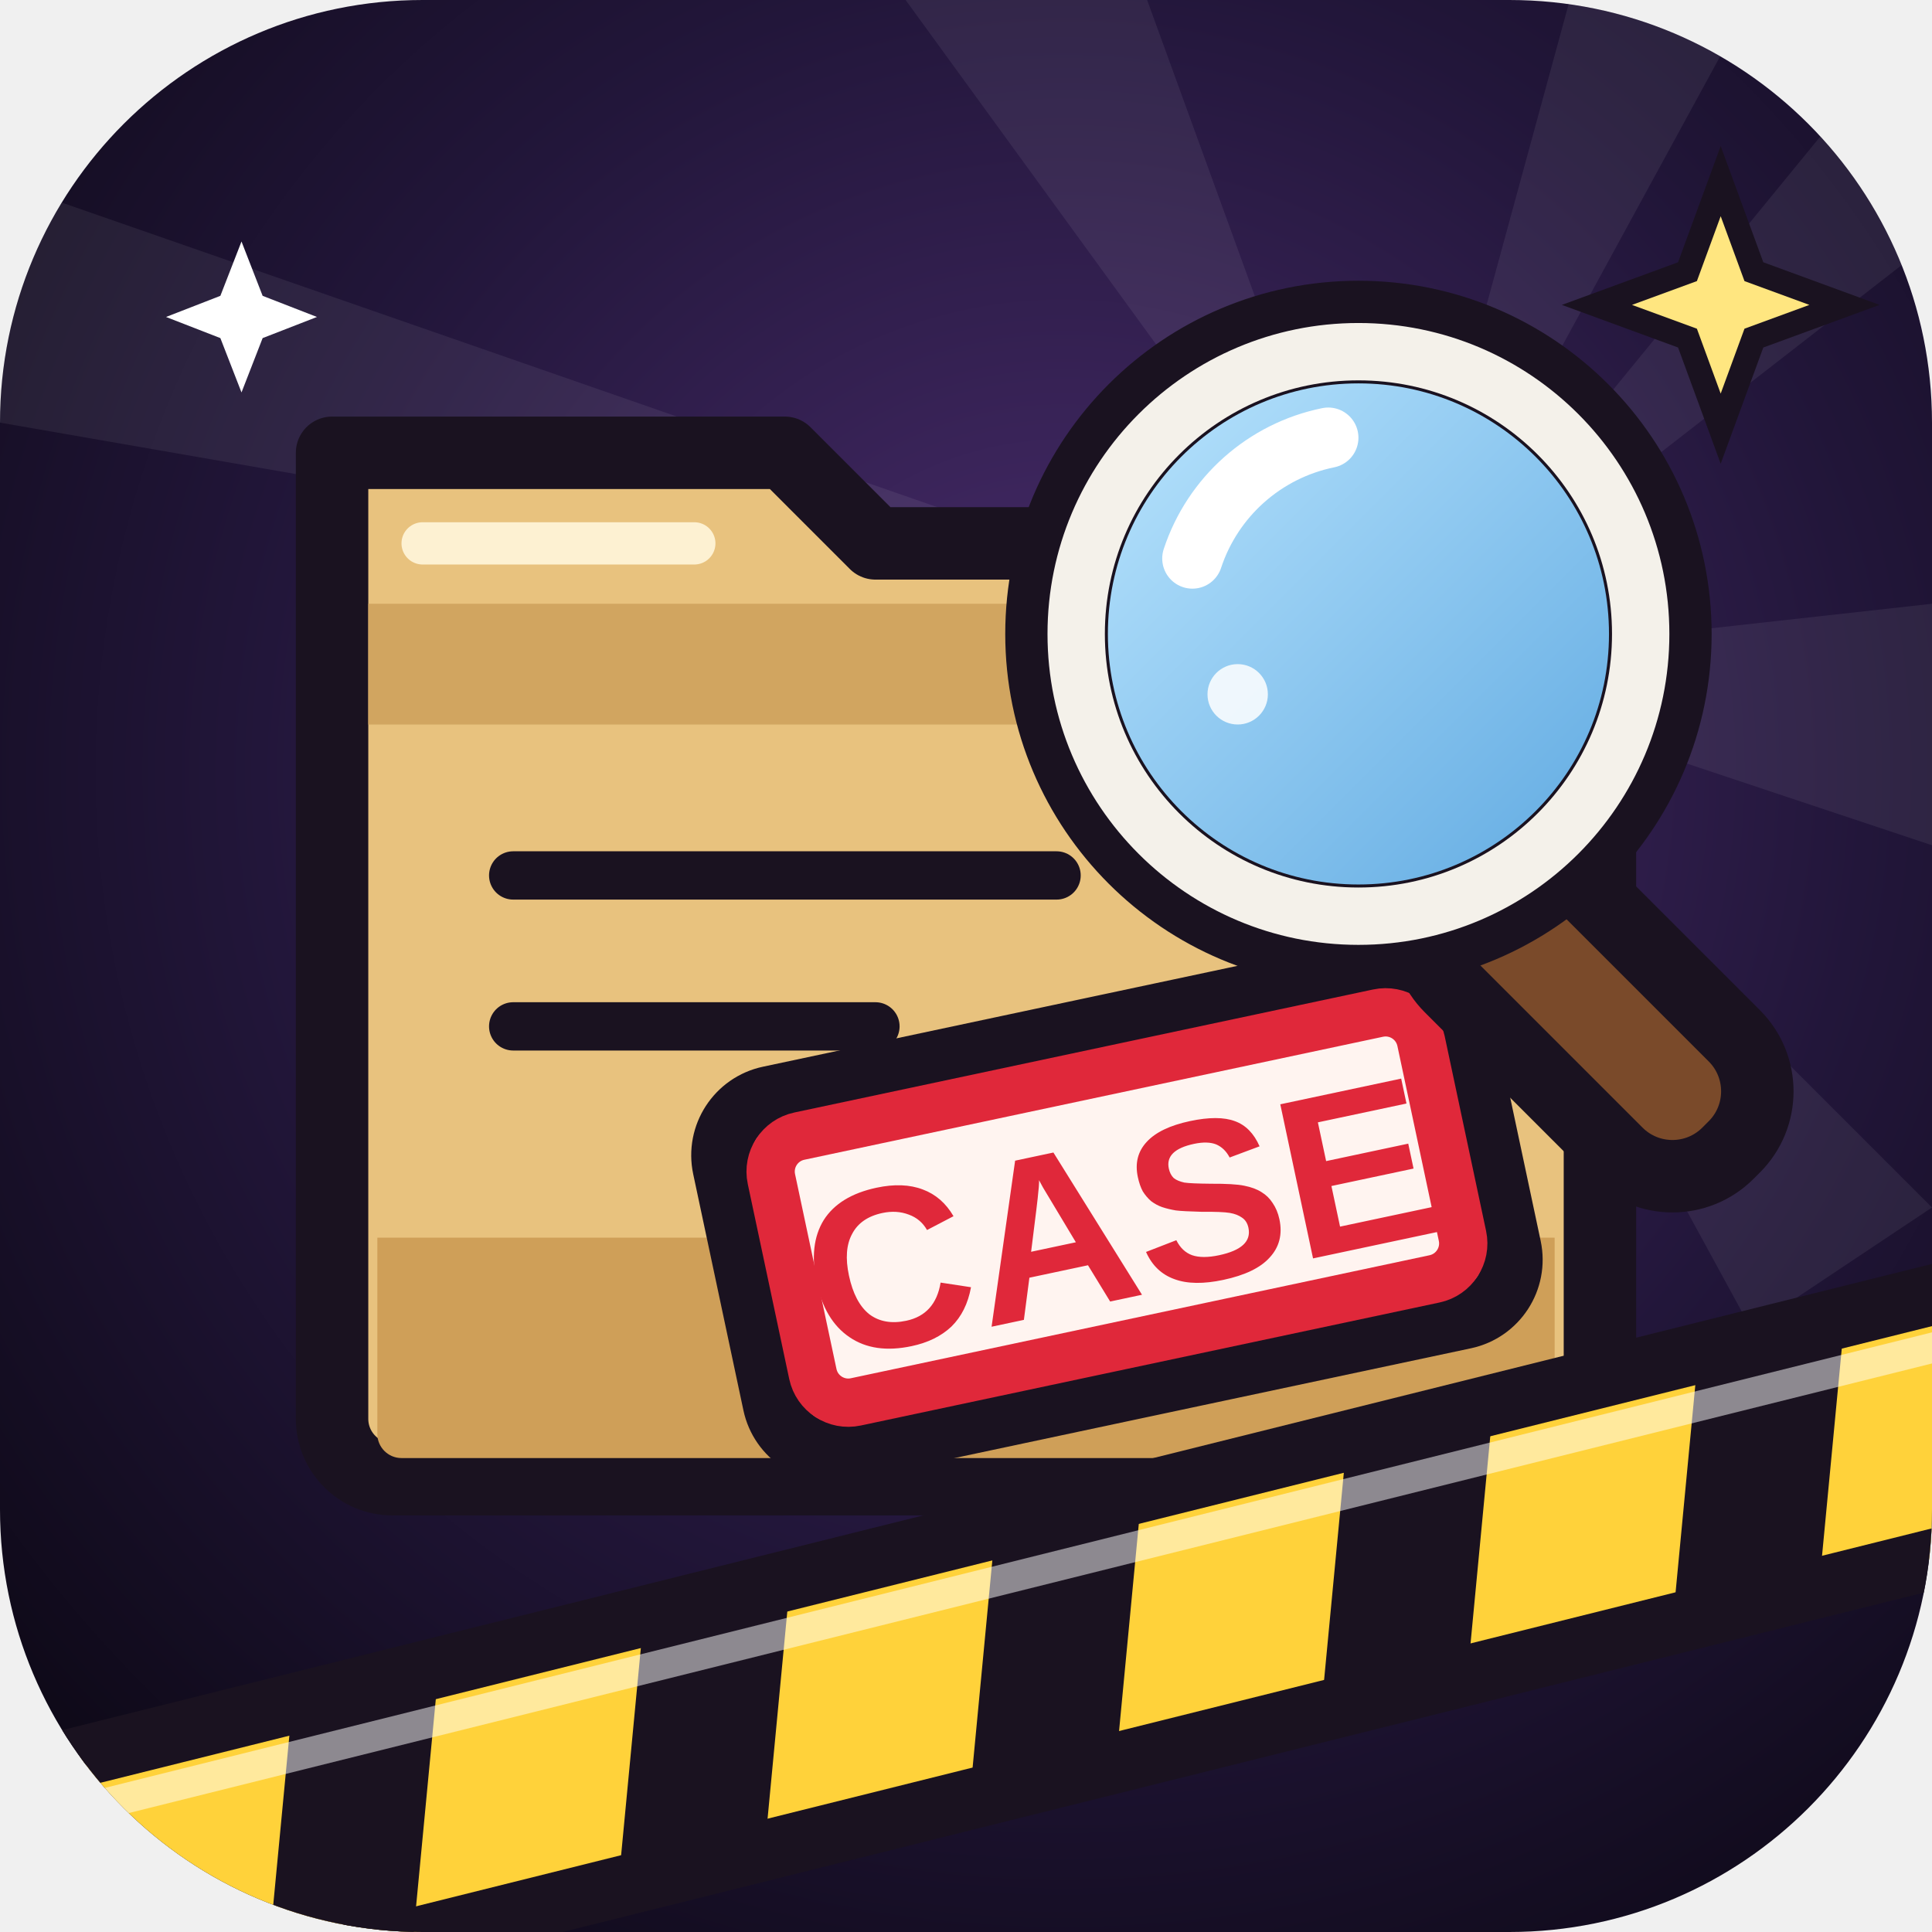
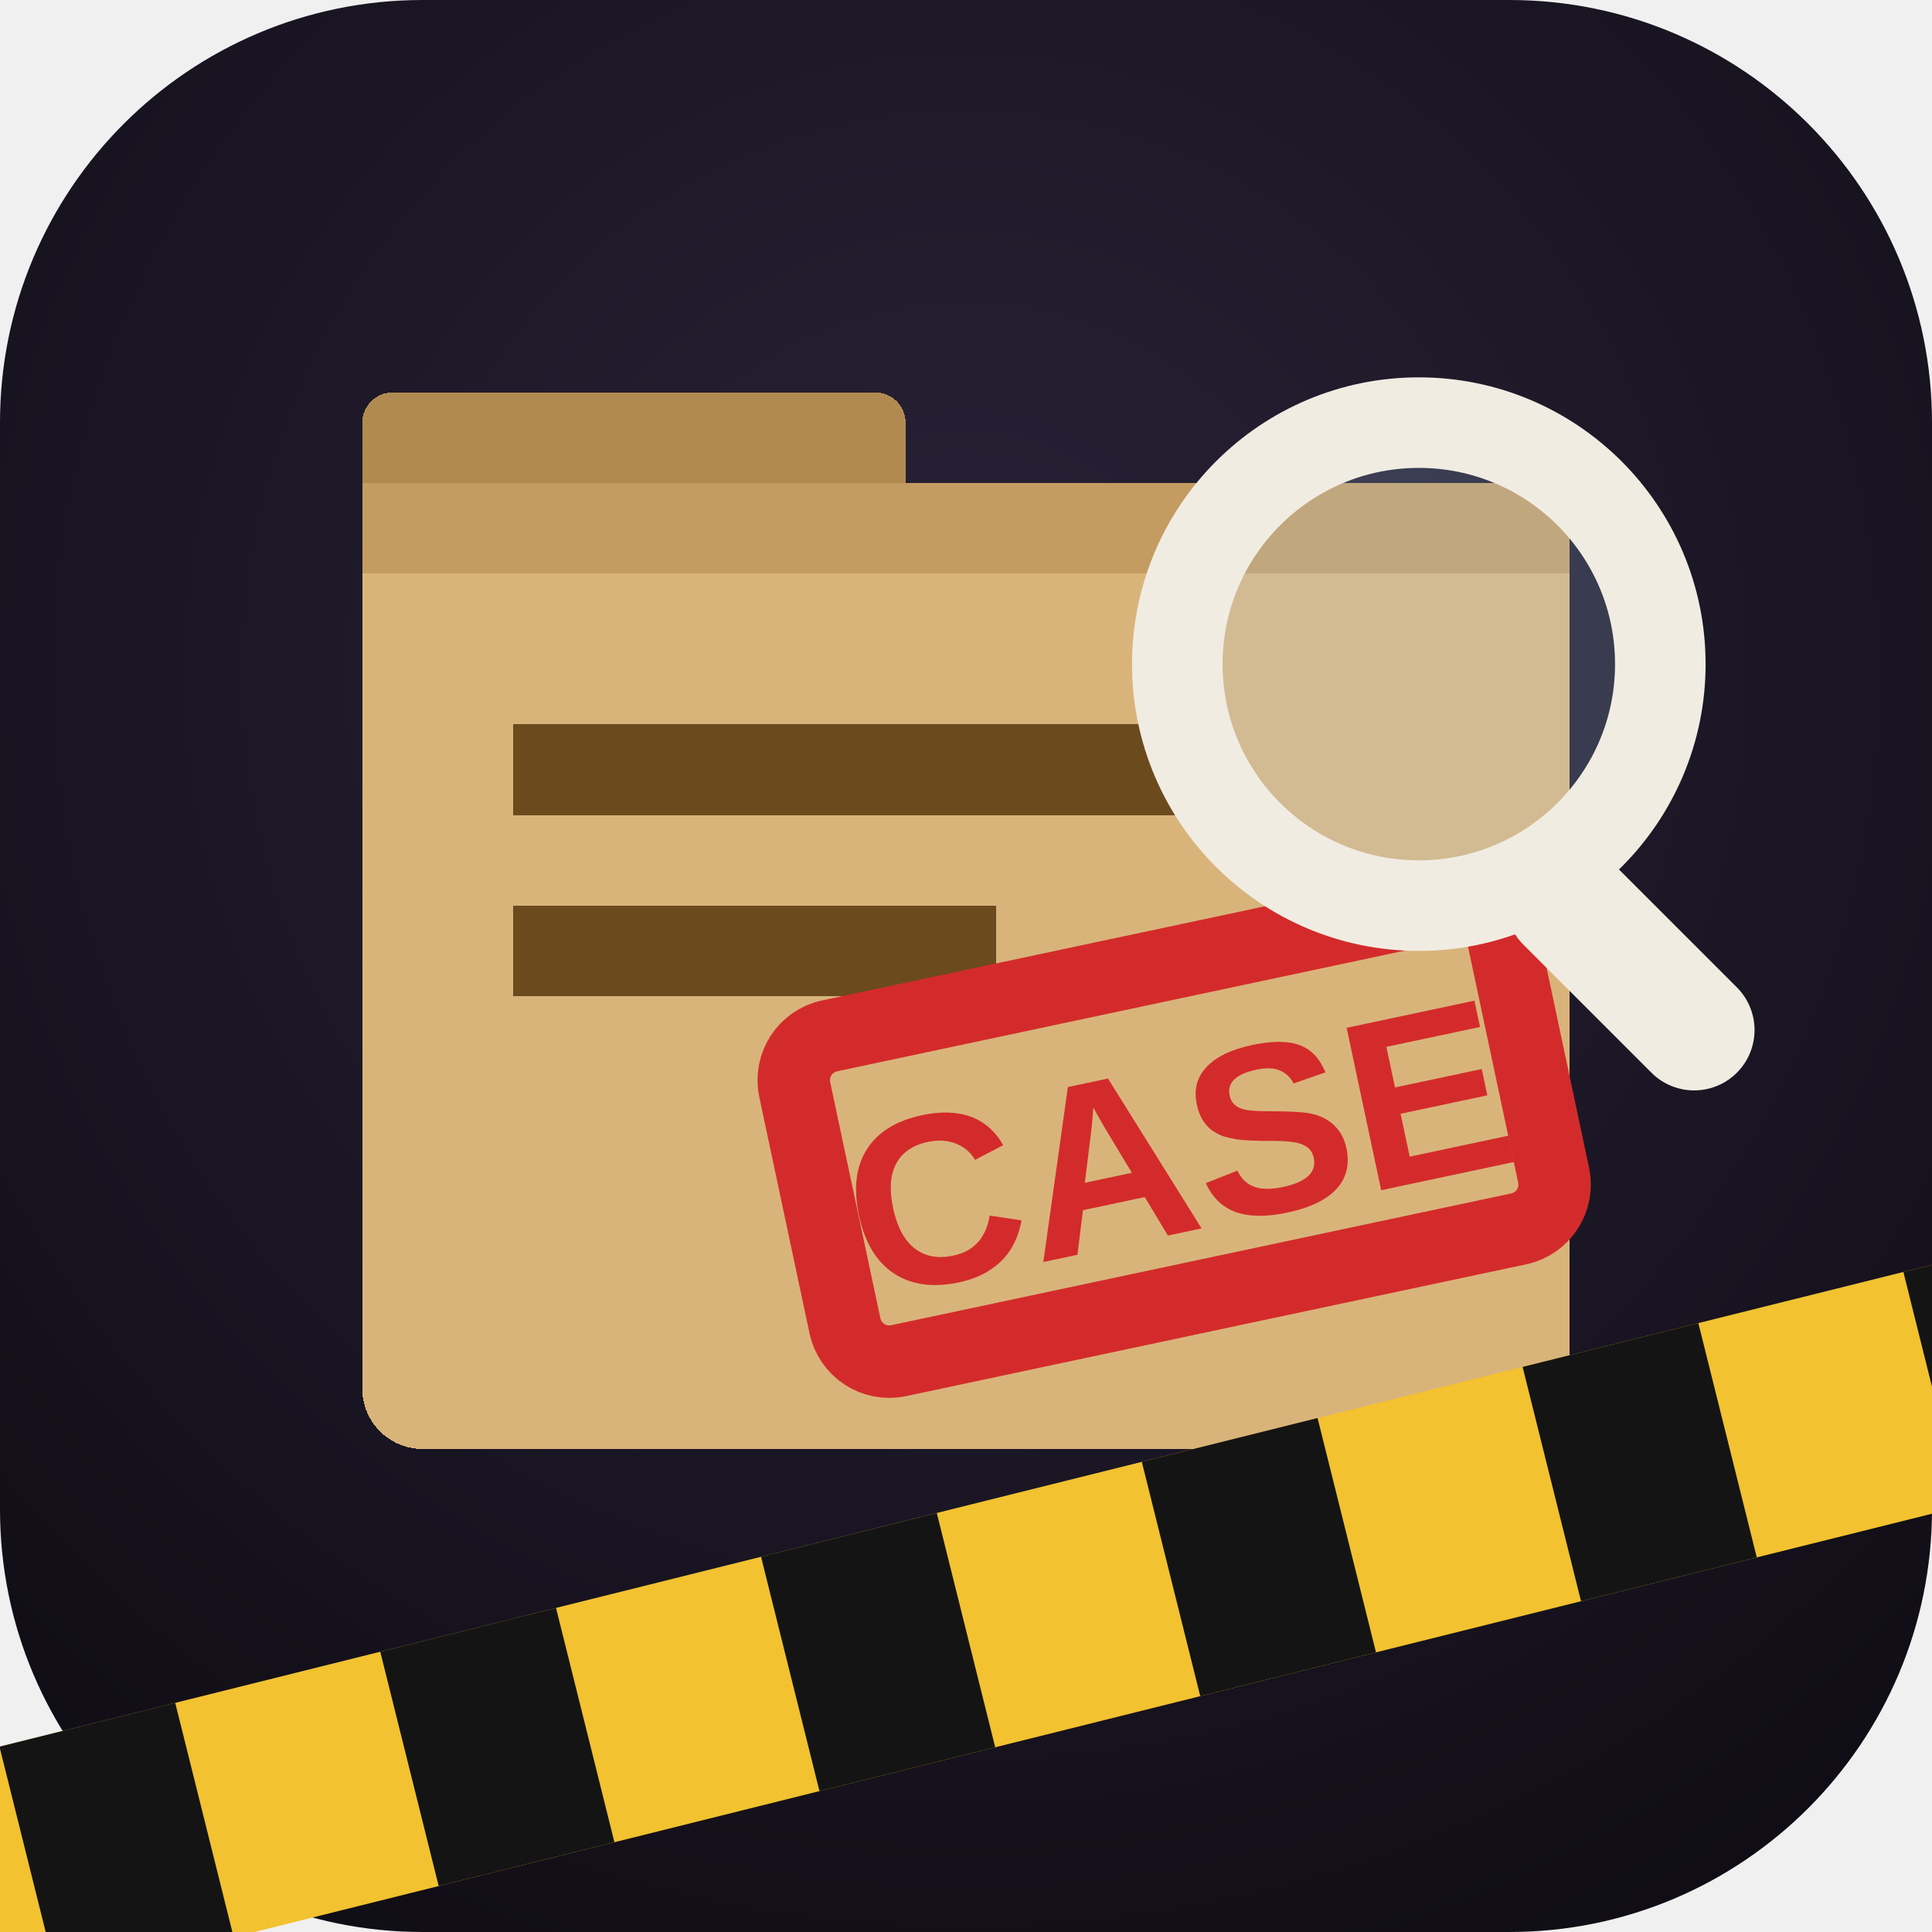
<svg xmlns="http://www.w3.org/2000/svg" viewBox="0 0 64 64">
  <defs>
-     <radialGradient id="bg" cx=".55" cy=".4" r=".75">
-       <stop offset="0" stop-color="#4a2d6e" />
-       <stop offset=".55" stop-color="#22163a" />
-       <stop offset="1" stop-color="#0c0814" />
+     <radialGradient id="g" cx=".5" cy=".35" r=".8">
+       <stop offset="0" stop-color="#2a2238" />
+       <stop offset="1" stop-color="#0d0b12" />
    </radialGradient>
-     <linearGradient id="lens" x1="0" y1="0" x2="1" y2="1">
-       <stop offset="0" stop-color="#bfe8ff" />
-       <stop offset="1" stop-color="#5aa6e0" />
-     </linearGradient>
-     <clipPath id="r">
-       <rect width="64" height="64" rx="14" />
-     </clipPath>
  </defs>
-   <g clip-path="url(#r)">
-     <rect width="64" height="64" fill="url(#bg)" />
-     <g fill="rgba(255,255,255,.07)">
-       <path d="M46 22 L64 0 L64 8 Z" />
-       <path d="M46 22 L64 20 L64 28 Z" />
-       <path d="M46 22 L64 40 L58 44 Z" />
-       <path d="M46 22 L30 0 L38 0 Z" />
-       <path d="M46 22 L0 6 L0 14 Z" />
-       <path d="M46 22 L52 0 L58 0 Z" />
-     </g>
-     <g stroke="#1a1220" stroke-width="2.4" stroke-linejoin="round">
-       <path d="M11 15 h15 l3 3 h22 a2 2 0 0 1 2 2 v27 a2 2 0 0 1 -2 2 h-38 a2 2 0 0 1 -2 -2 z" fill="#e8c27e" />
-     </g>
-     <path d="M12.2 20 h39.6 v4 h-39.6 z" fill="#d1a560" />
-     <path d="M12.5 41 h39 v6.5 a.8 .8 0 0 1 -.8 .8 h-37.4 a.8 .8 0 0 1 -.8 -.8 z" fill="#cf9f58" />
-     <g stroke="#1a1220" stroke-width="1.6" stroke-linecap="round">
-       <path d="M17 29 h18" />
-       <path d="M17 34 h12" />
-     </g>
-     <path d="M14 18 h9" stroke="#fff6dc" stroke-width="1.4" stroke-linecap="round" opacity=".9" />
-     <g transform="rotate(-12 37 40)">
-       <rect x="24.5" y="34" width="25" height="12" rx="2" fill="#fff4f0" stroke="#1a1220" stroke-width="2" />
-       <rect x="26" y="35.5" width="22" height="9" rx="1.2" fill="none" stroke="#e0283a" stroke-width="1.6" />
-       <text x="37" y="43" font-family="Arial Black, Arial, sans-serif" font-weight="900" font-size="7.6" fill="#e0283a" text-anchor="middle">CASE</text>
-     </g>
-     <g stroke="#1a1220" stroke-width="2.4" stroke-linejoin="round">
-       <rect x="50" y="27" width="5.5" height="13" rx="2.6" fill="#7a4a2a" transform="rotate(-45 52.75 33.5)" />
-       <circle cx="45" cy="21" r="9.5" fill="url(#lens)" />
-     </g>
-     <circle cx="45" cy="21" r="9.5" fill="none" stroke="#f4f1ea" stroke-width="2.2" />
-     <circle cx="45" cy="21" r="11" fill="none" stroke="#1a1220" stroke-width="1.4" />
-     <path d="M39.5 18.5 a6 6 0 0 1 4.5 -4" stroke="#fff" stroke-width="2" stroke-linecap="round" fill="none" />
-     <circle cx="41" cy="23" r="1" fill="#fff" opacity=".85" />
-     <path d="M57 6 l1.1 3 3 1.1 -3 1.1 -1.1 3 -1.1 -3 -3 -1.1 3 -1.1 z" fill="#ffe680" stroke="#1a1220" stroke-width=".8" />
-     <path d="M8 8 l.7 1.8 1.8 .7 -1.8 .7 -.7 1.8 -.7 -1.8 -1.8 -.7 1.8 -.7 z" fill="#fff" />
-     <g transform="rotate(-14 32 55)">
-       <rect x="-8" y="51" width="80" height="8.5" fill="#ffd23a" stroke="#1a1220" stroke-width="2" />
-       <g fill="#1a1220">
-         <path d="M-2 51 h5 l-3 8.5 h-5 z" />
-         <path d="M10 51 h5 l-3 8.5 h-5 z" />
-         <path d="M22 51 h5 l-3 8.5 h-5 z" />
-         <path d="M34 51 h5 l-3 8.5 h-5 z" />
-         <path d="M46 51 h5 l-3 8.5 h-5 z" />
-         <path d="M58 51 h5 l-3 8.5 h-5 z" />
-         <path d="M70 51 h5 l-3 8.5 h-5 z" />
-       </g>
-       <rect x="-8" y="52.2" width="80" height="1" fill="rgba(255,255,255,.5)" />
+   <rect width="64" height="64" rx="14" fill="url(#g)" />
+   <g shape-rendering="crispEdges">
+     <rect x="12" y="13" width="18" height="6" rx="1" fill="#b08a50" />
+     <rect x="12" y="16" width="40" height="32" rx="2" fill="#d9b47a" />
+     <rect x="12" y="16" width="40" height="3" fill="#c49c62" />
+     <rect x="17" y="24" width="22" height="3" fill="#6b4a1e" />
+     <rect x="17" y="30" width="16" height="3" fill="#6b4a1e" />
+   </g>
+   <g transform="rotate(-12 39 38)">
+     <rect x="27" y="32" width="24" height="11" rx="1.5" fill="none" stroke="#d32b2b" stroke-width="2.4" />
+     <text x="39" y="40.8" font-family="Arial Black, Arial, sans-serif" font-weight="900" font-size="8" fill="#d32b2b" text-anchor="middle">CASE</text>
+   </g>
+   <g transform="rotate(-14 32 54)">
+     <rect x="-6" y="50" width="76" height="8" fill="#f2c230" />
+     <g fill="#141414">
+       <rect x="0" y="50" width="6" height="8" />
+       <rect x="13" y="50" width="6" height="8" />
+       <rect x="26" y="50" width="6" height="8" />
+       <rect x="39" y="50" width="6" height="8" />
+       <rect x="52" y="50" width="6" height="8" />
+       <rect x="65" y="50" width="6" height="8" />
    </g>
  </g>
+   <circle cx="47" cy="22" r="8" fill="rgba(180,220,255,.18)" stroke="#f1ece2" stroke-width="3" />
+   <rect x="52" y="27" width="4" height="10" rx="2" fill="#f1ece2" transform="rotate(-45 54 32)" />
</svg>
